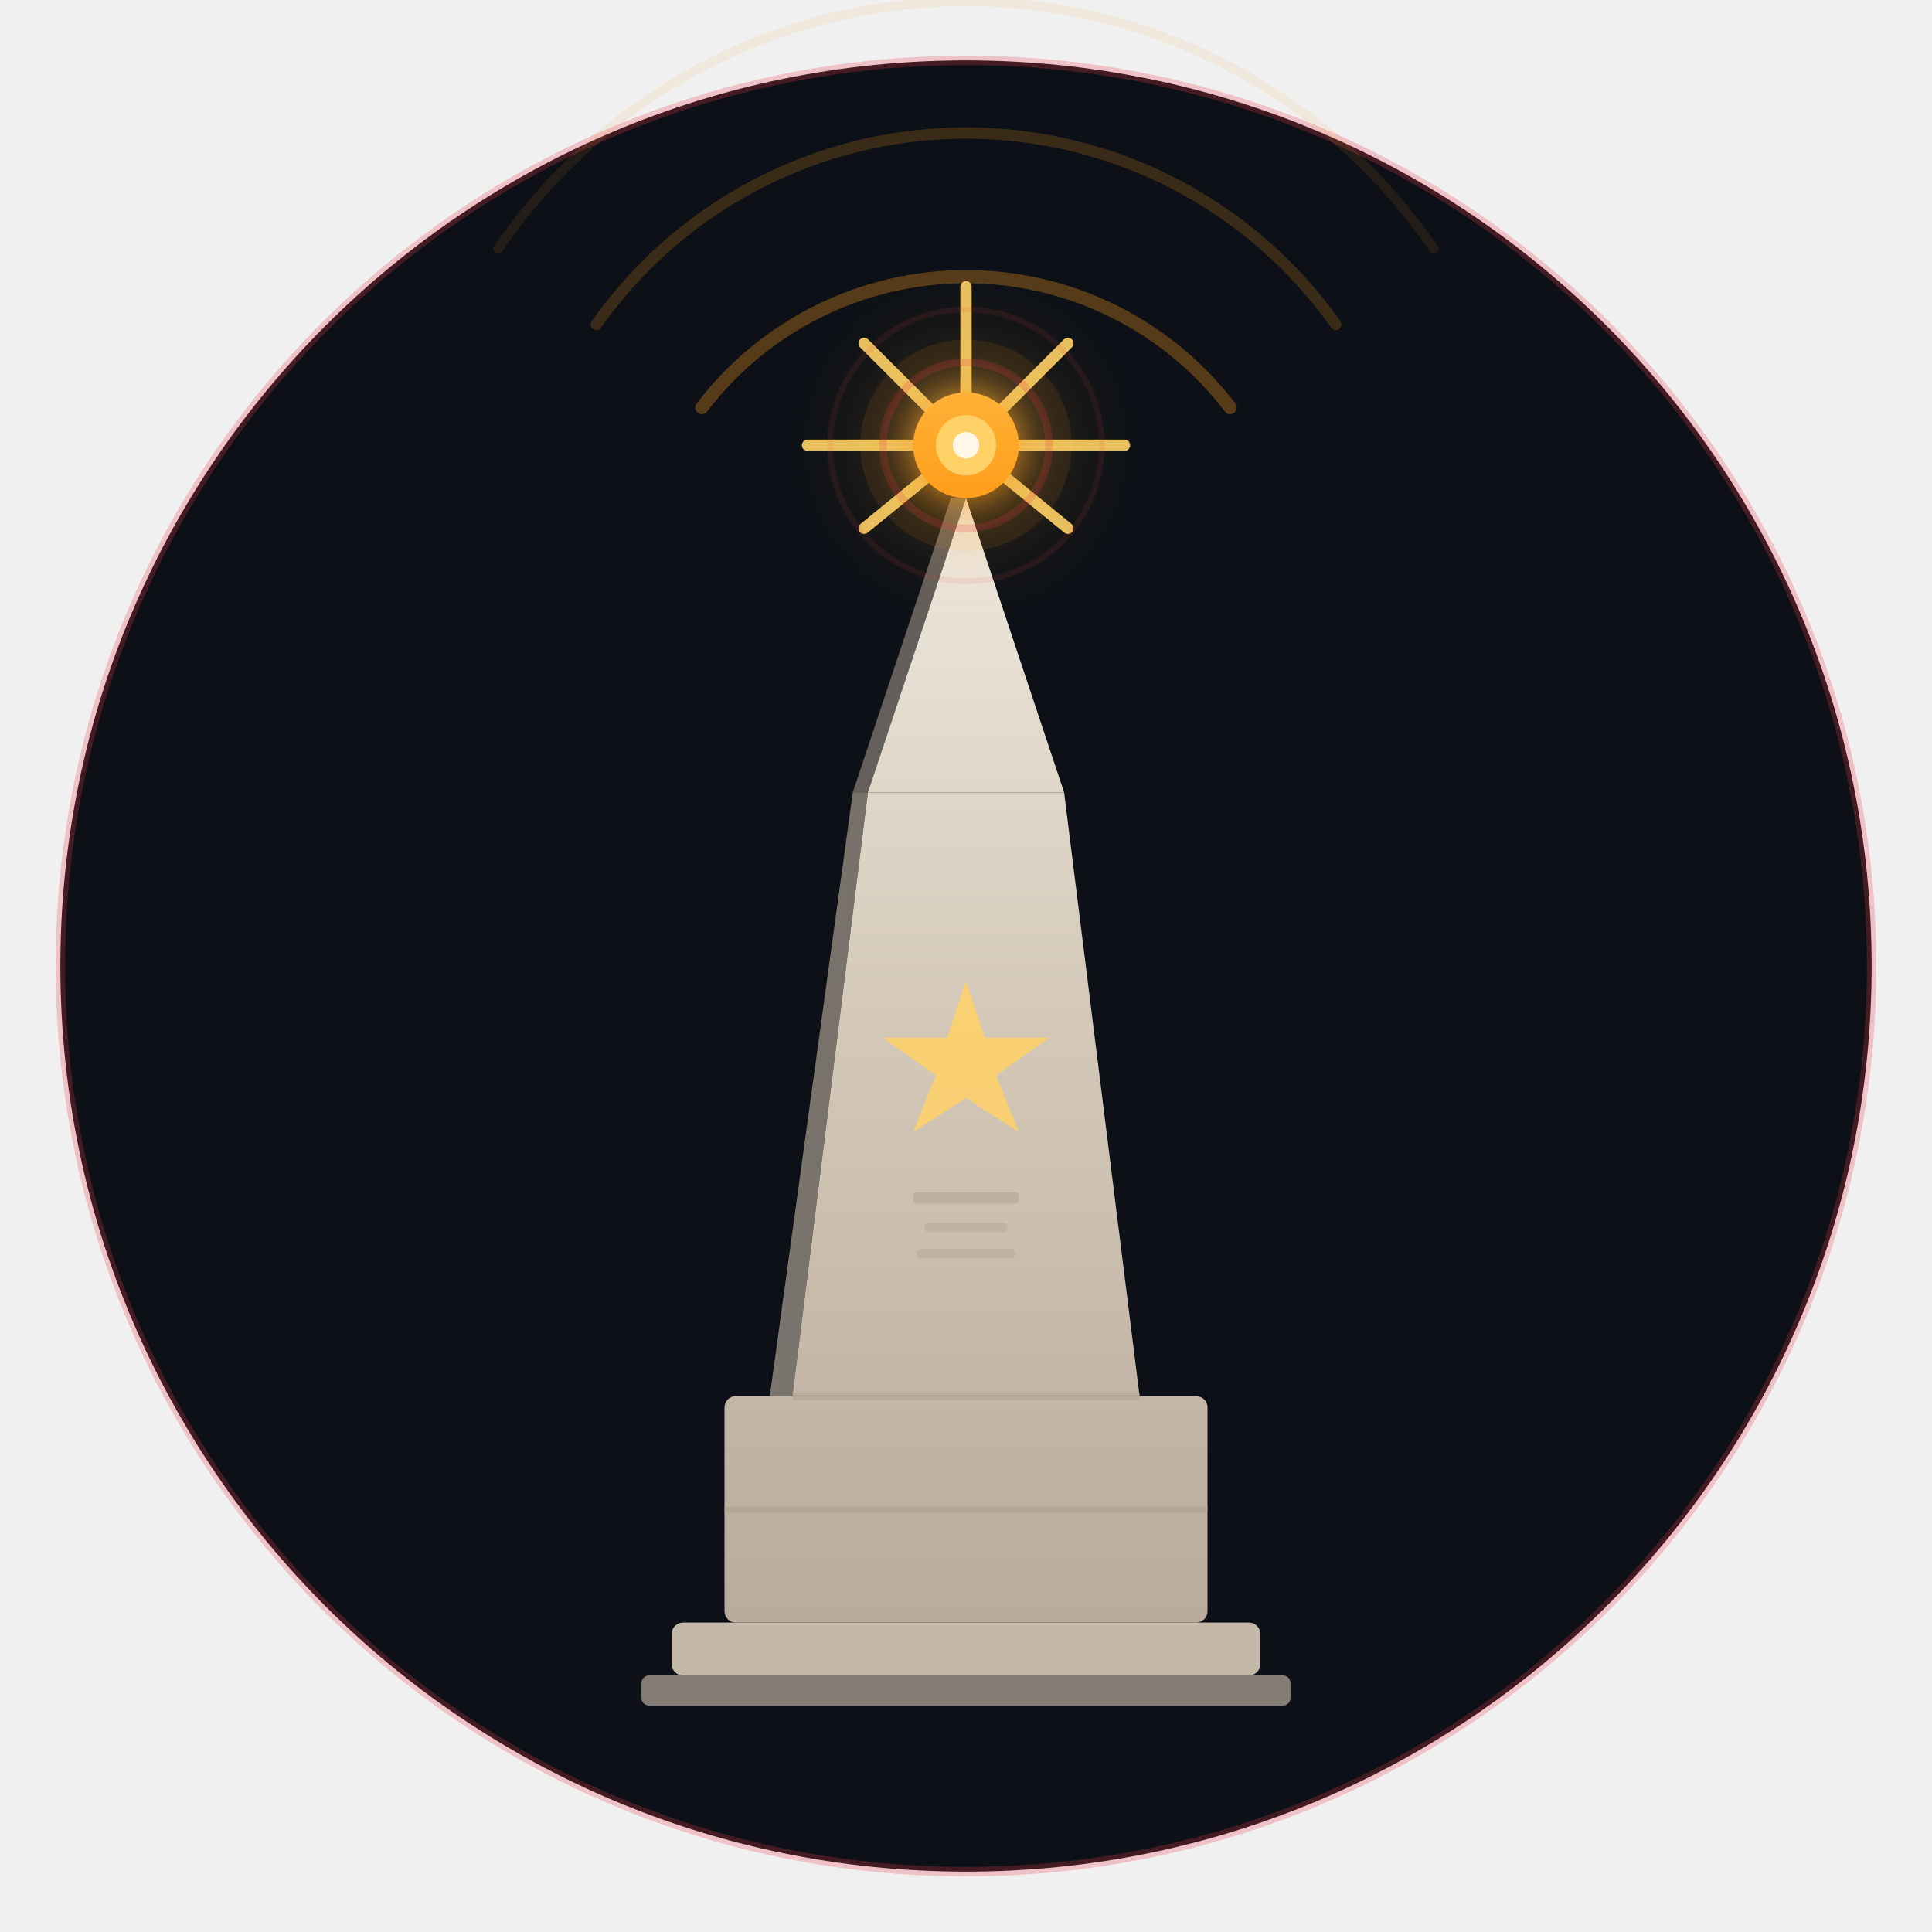
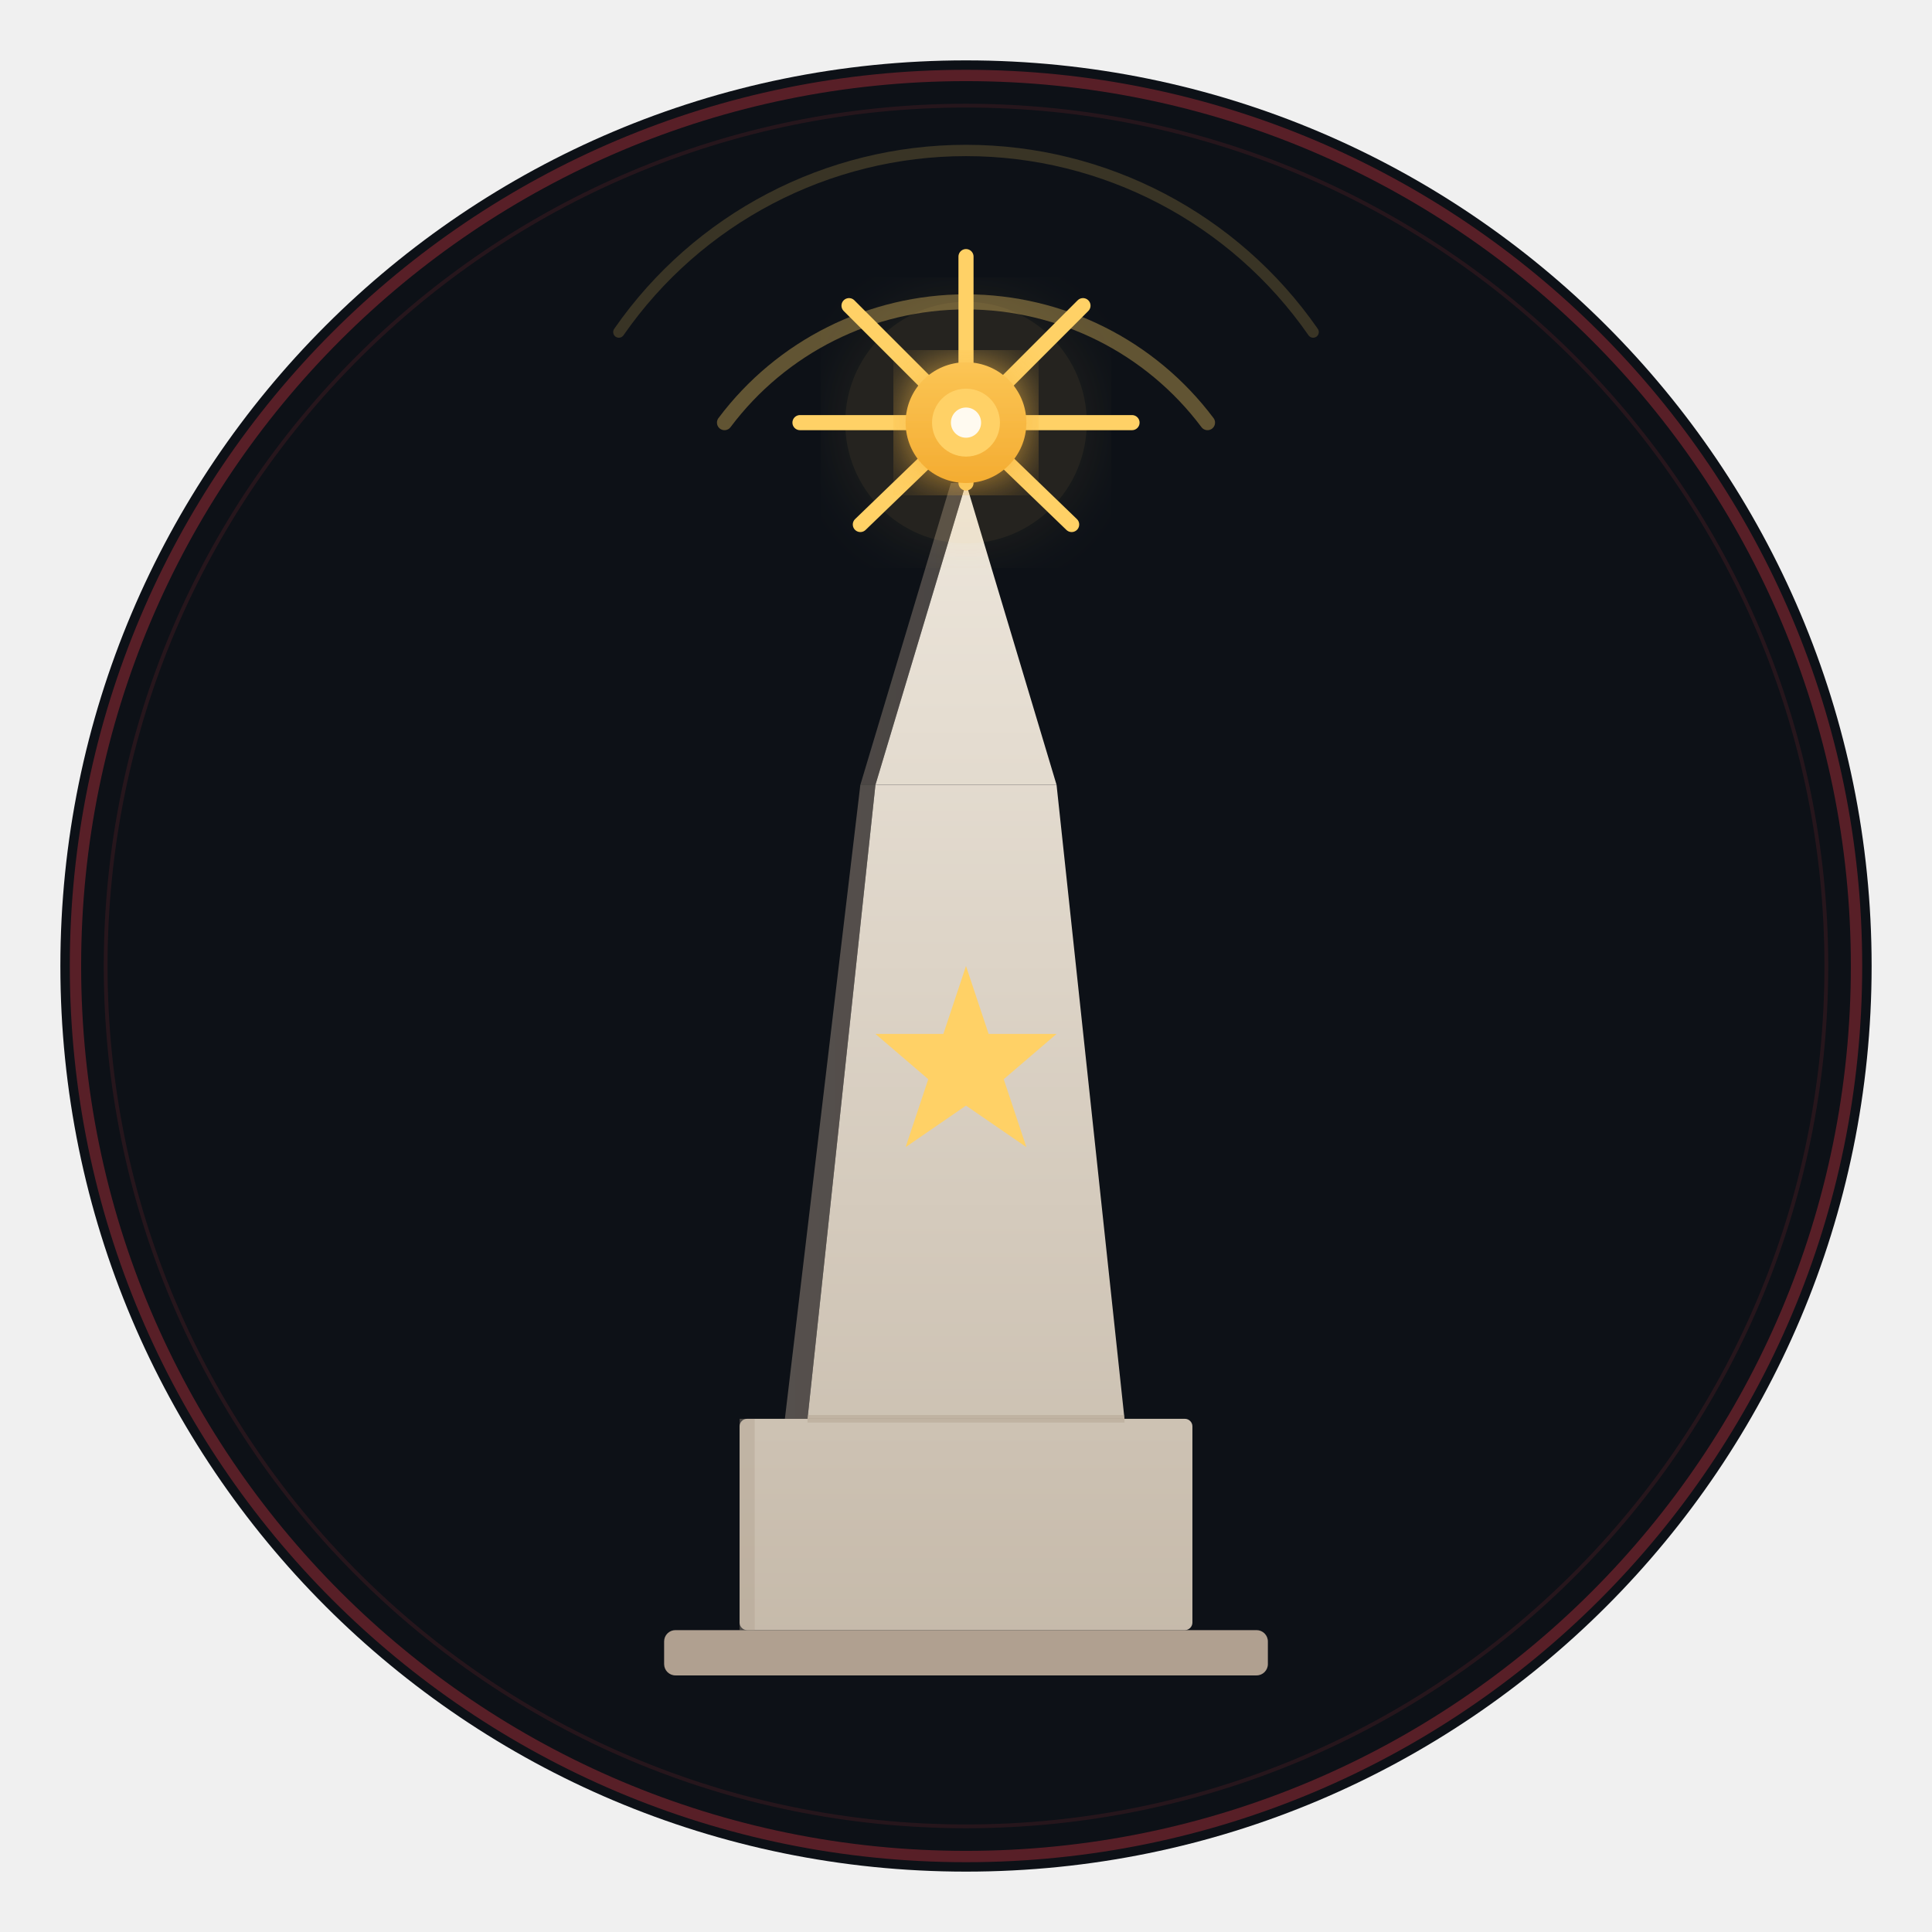
<svg xmlns="http://www.w3.org/2000/svg" viewBox="0 0 512 512" fill="none">
  <defs>
-     <linearGradient id="stoneGrad" x1="256" y1="100" x2="256" y2="440" gradientUnits="userSpaceOnUse">
-       <stop offset="0%" stop-color="#f5f0e8" />
-       <stop offset="50%" stop-color="#d4c9b8" />
-       <stop offset="100%" stop-color="#b8a99a" />
+     <linearGradient id="stone" x1="256" y1="128" x2="256" y2="448" gradientUnits="userSpaceOnUse">
+       <stop offset="0%" stop-color="#ede6db" />
+       <stop offset="100%" stop-color="#c4b8a8" />
    </linearGradient>
-     <linearGradient id="stoneSide" x1="200" y1="200" x2="320" y2="200" gradientUnits="userSpaceOnUse">
-       <stop offset="0%" stop-color="#c4b8a8" />
-       <stop offset="100%" stop-color="#a89888" />
+     <linearGradient id="stoneShadow" x1="192" y1="256" x2="320" y2="256" gradientUnits="userSpaceOnUse">
+       <stop offset="0%" stop-color="#b0a090" />
+       <stop offset="100%" stop-color="#998878" />
    </linearGradient>
-     <linearGradient id="sunGrad" x1="256" y1="60" x2="256" y2="130" gradientUnits="userSpaceOnUse">
+     <linearGradient id="sun" x1="256" y1="80" x2="256" y2="144" gradientUnits="userSpaceOnUse">
      <stop offset="0%" stop-color="#ffd166" />
-       <stop offset="100%" stop-color="#ff9f1c" />
+       <stop offset="100%" stop-color="#f0a020" />
    </linearGradient>
-     <filter id="sunGlow" x="-80%" y="-80%" width="260%" height="260%">
-       <feGaussianBlur stdDeviation="10" result="blur" />
-       <feComposite in="SourceGraphic" in2="blur" operator="over" />
-     </filter>
-     <filter id="alertGlow" x="-50%" y="-50%" width="200%" height="200%">
-       <feGaussianBlur stdDeviation="6" result="blur" />
-       <feComposite in="SourceGraphic" in2="blur" operator="over" />
+     <filter id="glow">
+       <feGaussianBlur stdDeviation="8" result="b" />
+       <feComposite in="SourceGraphic" in2="b" operator="over" />
    </filter>
  </defs>
  <circle cx="256" cy="256" r="240" fill="#0d1117" />
-   <circle cx="256" cy="256" r="240" fill="none" stroke="#e63946" stroke-width="2.5" opacity="0.25" />
-   <path d="M186 108 A88 88 0 0 1 326 108" fill="none" stroke="#ff9f1c" stroke-width="3.5" opacity="0.3" stroke-linecap="round" />
-   <path d="M158 86 A120 120 0 0 1 354 86" fill="none" stroke="#ff9f1c" stroke-width="3" opacity="0.18" stroke-linecap="round" />
-   <path d="M132 66 A150 150 0 0 1 380 66" fill="none" stroke="#ff9f1c" stroke-width="2.5" opacity="0.09" stroke-linecap="round" />
-   <rect x="192" y="370" width="128" height="60" rx="3" fill="url(#stoneGrad)" />
-   <line x1="192" y1="400" x2="320" y2="400" stroke="#a89888" stroke-width="1.5" opacity="0.5" />
-   <rect x="178" y="430" width="156" height="14" rx="3" fill="#c4b8a8" />
-   <rect x="170" y="444" width="172" height="8" rx="2" fill="#b8a99a" opacity="0.7" />
-   <path d="M210 370 L230 210 L282 210 L302 370 Z" fill="url(#stoneGrad)" />
-   <path d="M210 370 L230 210 L226 210 L204 370 Z" fill="url(#stoneSide)" opacity="0.6" />
-   <line x1="210" y1="370" x2="302" y2="370" stroke="#a89888" stroke-width="2" opacity="0.4" />
-   <polygon points="256,260 261,275 278,275 264,285 270,300 256,291 242,300 248,285 234,275 251,275" fill="#ffd166" opacity="0.85" />
-   <rect x="242" y="316" width="28" height="3" rx="1" fill="#a89888" opacity="0.4" />
-   <rect x="245" y="324" width="22" height="2.5" rx="1" fill="#a89888" opacity="0.3" />
-   <rect x="243" y="331" width="26" height="2.5" rx="1" fill="#a89888" opacity="0.3" />
-   <path d="M230 210 L256 132 L282 210 Z" fill="url(#stoneGrad)" />
-   <path d="M230 210 L256 132 L252 132 L226 210 Z" fill="url(#stoneSide)" opacity="0.5" />
-   <circle cx="256" cy="118" r="28" fill="#ff9f1c" opacity="0.15" filter="url(#sunGlow)" />
-   <g stroke="#ffd166" stroke-width="3" stroke-linecap="round" opacity="0.9">
-     <line x1="256" y1="118" x2="256" y2="76" />
-     <line x1="256" y1="118" x2="298" y2="118" />
-     <line x1="256" y1="118" x2="214" y2="118" />
-     <line x1="256" y1="118" x2="283" y2="91" />
-     <line x1="256" y1="118" x2="229" y2="91" />
-     <line x1="256" y1="118" x2="283" y2="140" />
-     <line x1="256" y1="118" x2="229" y2="140" />
+   <circle cx="256" cy="256" r="236" fill="none" stroke="#e63946" stroke-width="3" opacity="0.35" />
+   <circle cx="256" cy="256" r="228" fill="none" stroke="#e63946" stroke-width="1" opacity="0.12" />
+   <path d="M192 112 A80 80 0 0 1 320 112" fill="none" stroke="#ffd166" stroke-width="4" opacity="0.35" stroke-linecap="round" />
+   <path d="M164 88 A112 112 0 0 1 348 88" fill="none" stroke="#ffd166" stroke-width="3" opacity="0.18" stroke-linecap="round" />
+   <rect x="176" y="432" width="160" height="12" rx="3" fill="#b0a090" />
+   <rect x="196" y="376" width="120" height="56" rx="2" fill="url(#stone)" />
+   <path d="M196 376 L200 376 L200 432 L196 432 Z" fill="url(#stoneShadow)" opacity="0.4" />
+   <path d="M214 376 L232 208 L280 208 L298 376 Z" fill="url(#stone)" />
+   <path d="M214 376 L232 208 L228 208 L208 376 Z" fill="url(#stoneShadow)" opacity="0.45" />
+   <line x1="214" y1="376" x2="298" y2="376" stroke="#a89880" stroke-width="2" opacity="0.35" />
+   <polygon points="256,256 262,274 280,274 266,286 272,304 256,293 240,304 246,286 232,274 250,274" fill="#ffd166" />
+   <path d="M232 208 L256 128 L280 208 Z" fill="url(#stone)" />
+   <path d="M232 208 L256 128 L252 128 L228 208 Z" fill="url(#stoneShadow)" opacity="0.4" />
+   <circle cx="256" cy="112" r="32" fill="#ffd166" opacity="0.1" filter="url(#glow)" />
+   <g stroke="#ffd166" stroke-width="4" stroke-linecap="round">
+     <line x1="256" y1="112" x2="256" y2="68" />
+     <line x1="256" y1="112" x2="300" y2="112" />
+     <line x1="256" y1="112" x2="212" y2="112" />
+     <line x1="256" y1="112" x2="287" y2="81" />
+     <line x1="256" y1="112" x2="225" y2="81" />
+     <line x1="256" y1="112" x2="284" y2="139" />
+     <line x1="256" y1="112" x2="228" y2="139" />
+     <line x1="256" y1="112" x2="256" y2="128" />
  </g>
-   <circle cx="256" cy="118" r="14" fill="url(#sunGrad)" filter="url(#alertGlow)" />
-   <circle cx="256" cy="118" r="8" fill="#ffd166" />
-   <circle cx="256" cy="118" r="3.5" fill="#ffffff" opacity="0.85" />
-   <circle cx="256" cy="118" r="22" fill="none" stroke="#e63946" stroke-width="2" opacity="0.2" />
-   <circle cx="256" cy="118" r="36" fill="none" stroke="#e63946" stroke-width="1.5" opacity="0.1" />
+   <circle cx="256" cy="112" r="16" fill="url(#sun)" filter="url(#glow)" />
+   <circle cx="256" cy="112" r="9" fill="#ffd166" />
+   <circle cx="256" cy="112" r="4" fill="#fff" opacity="0.9" />
</svg>
